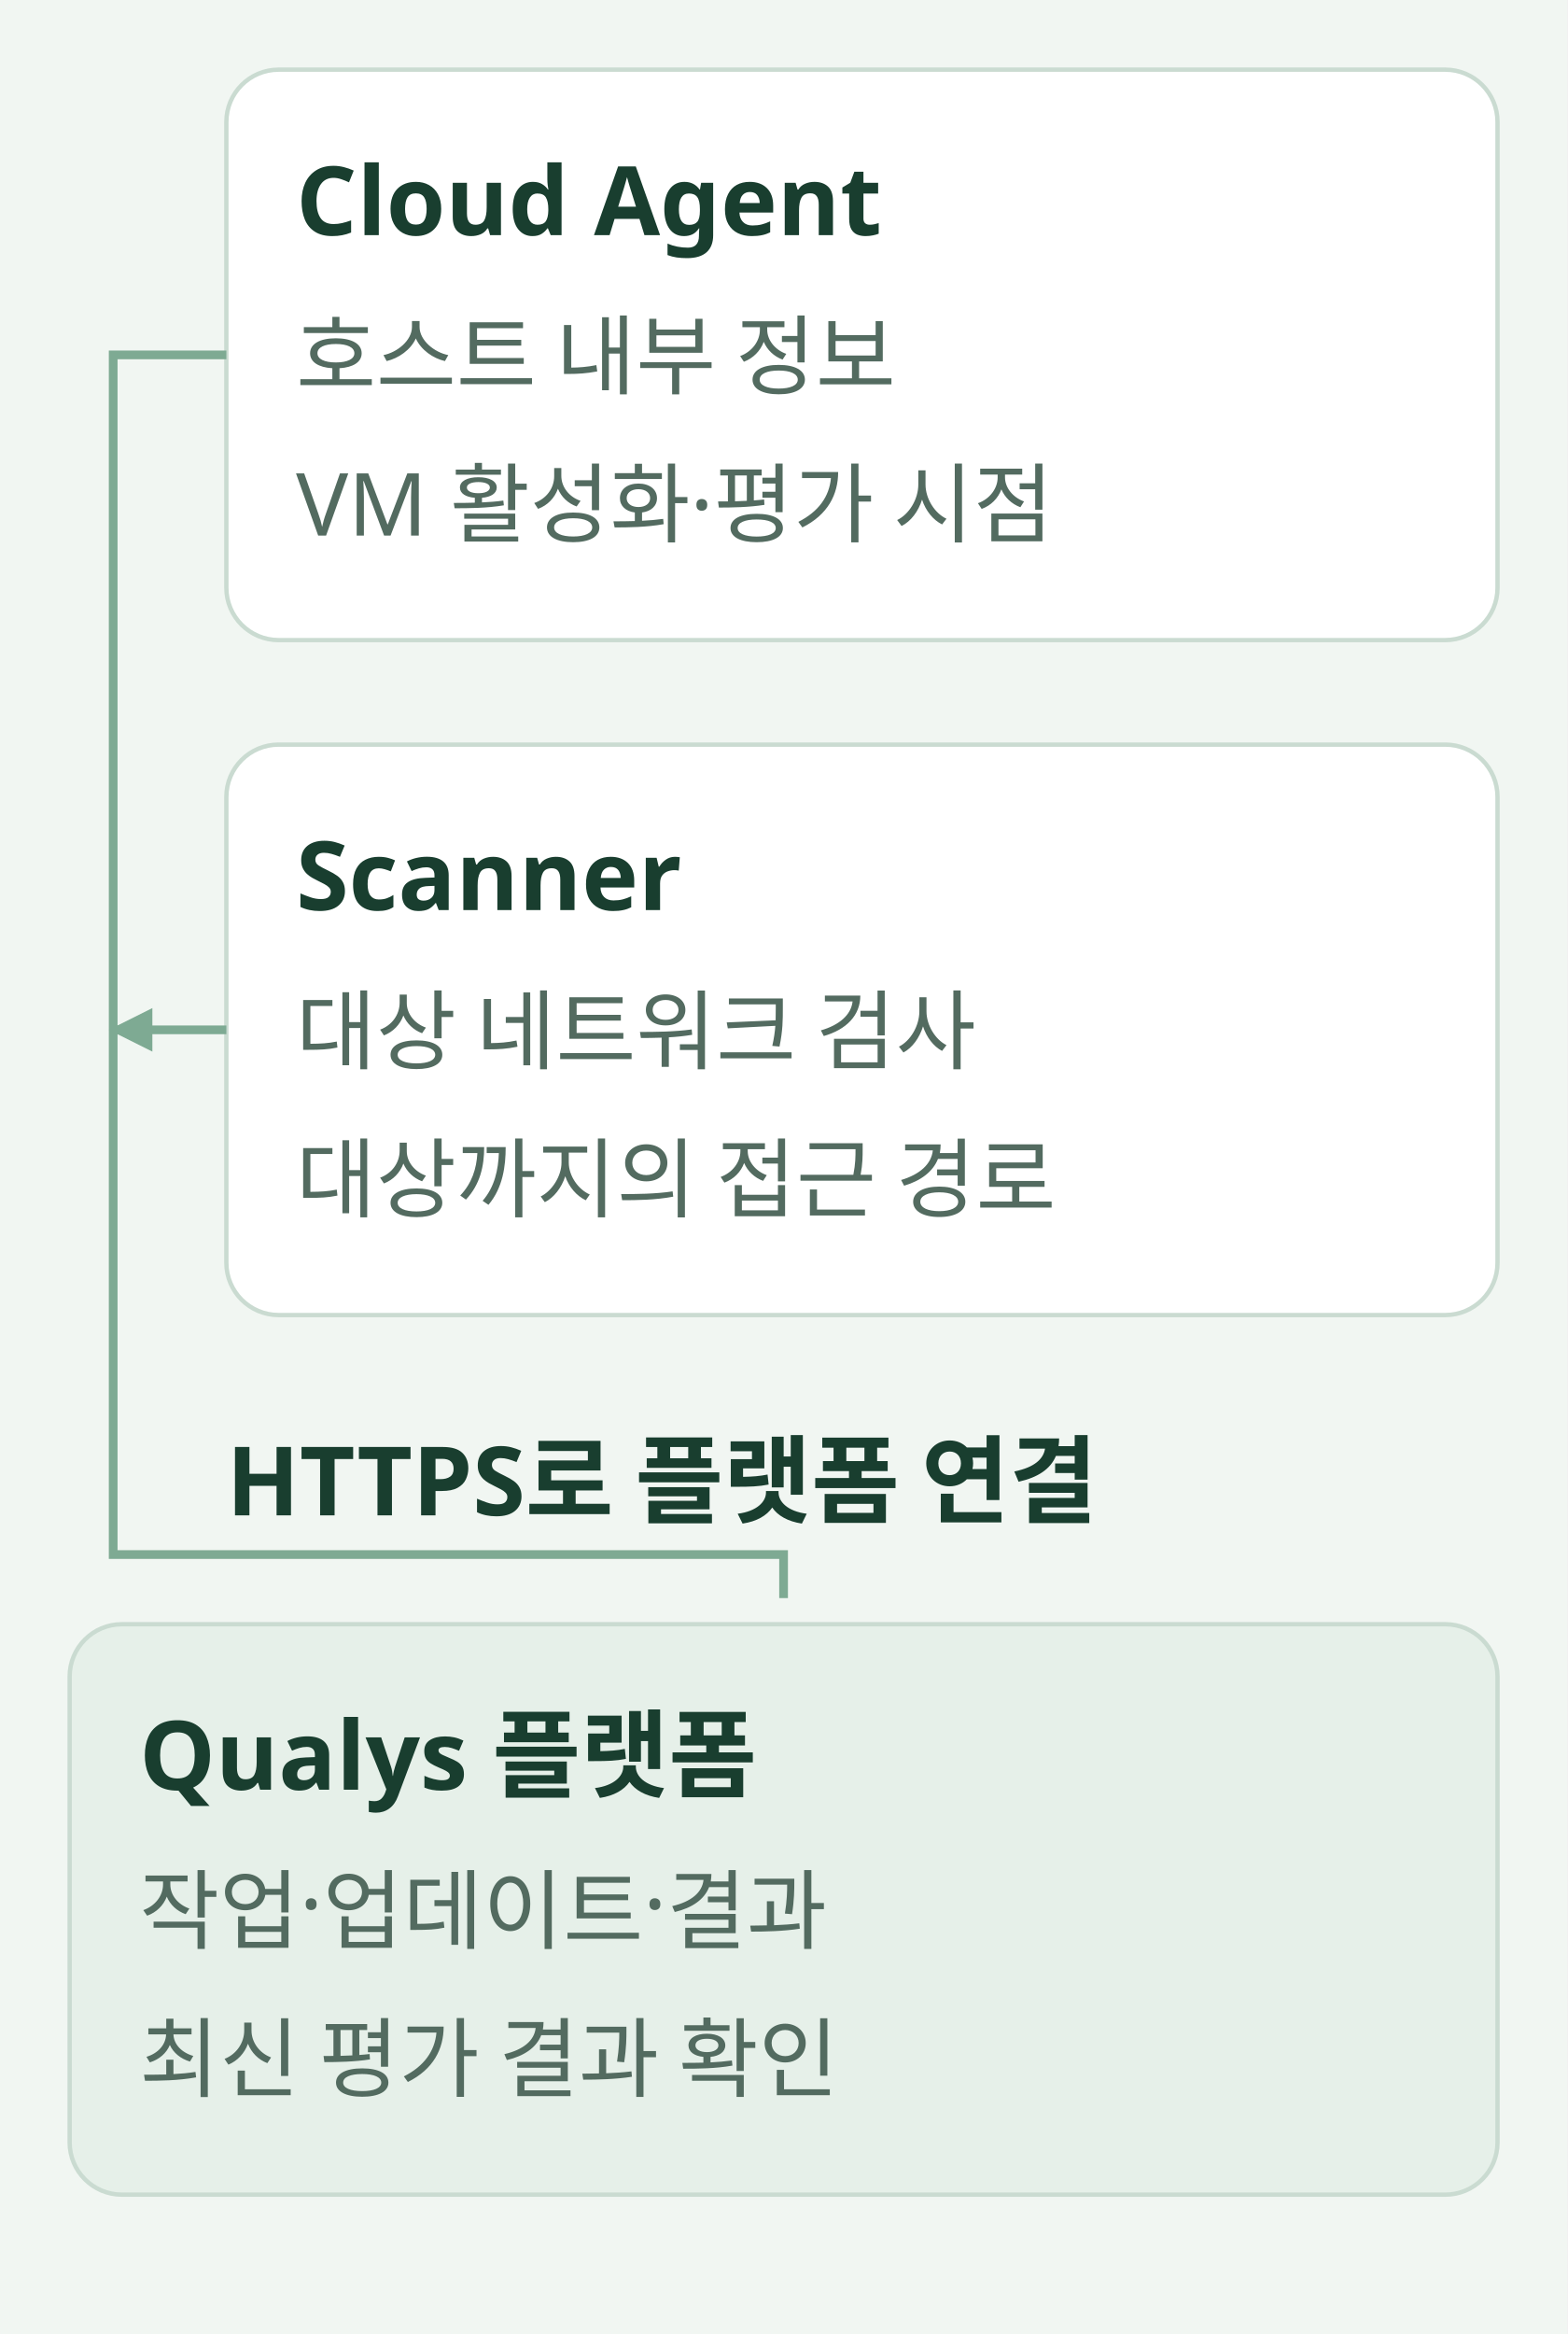
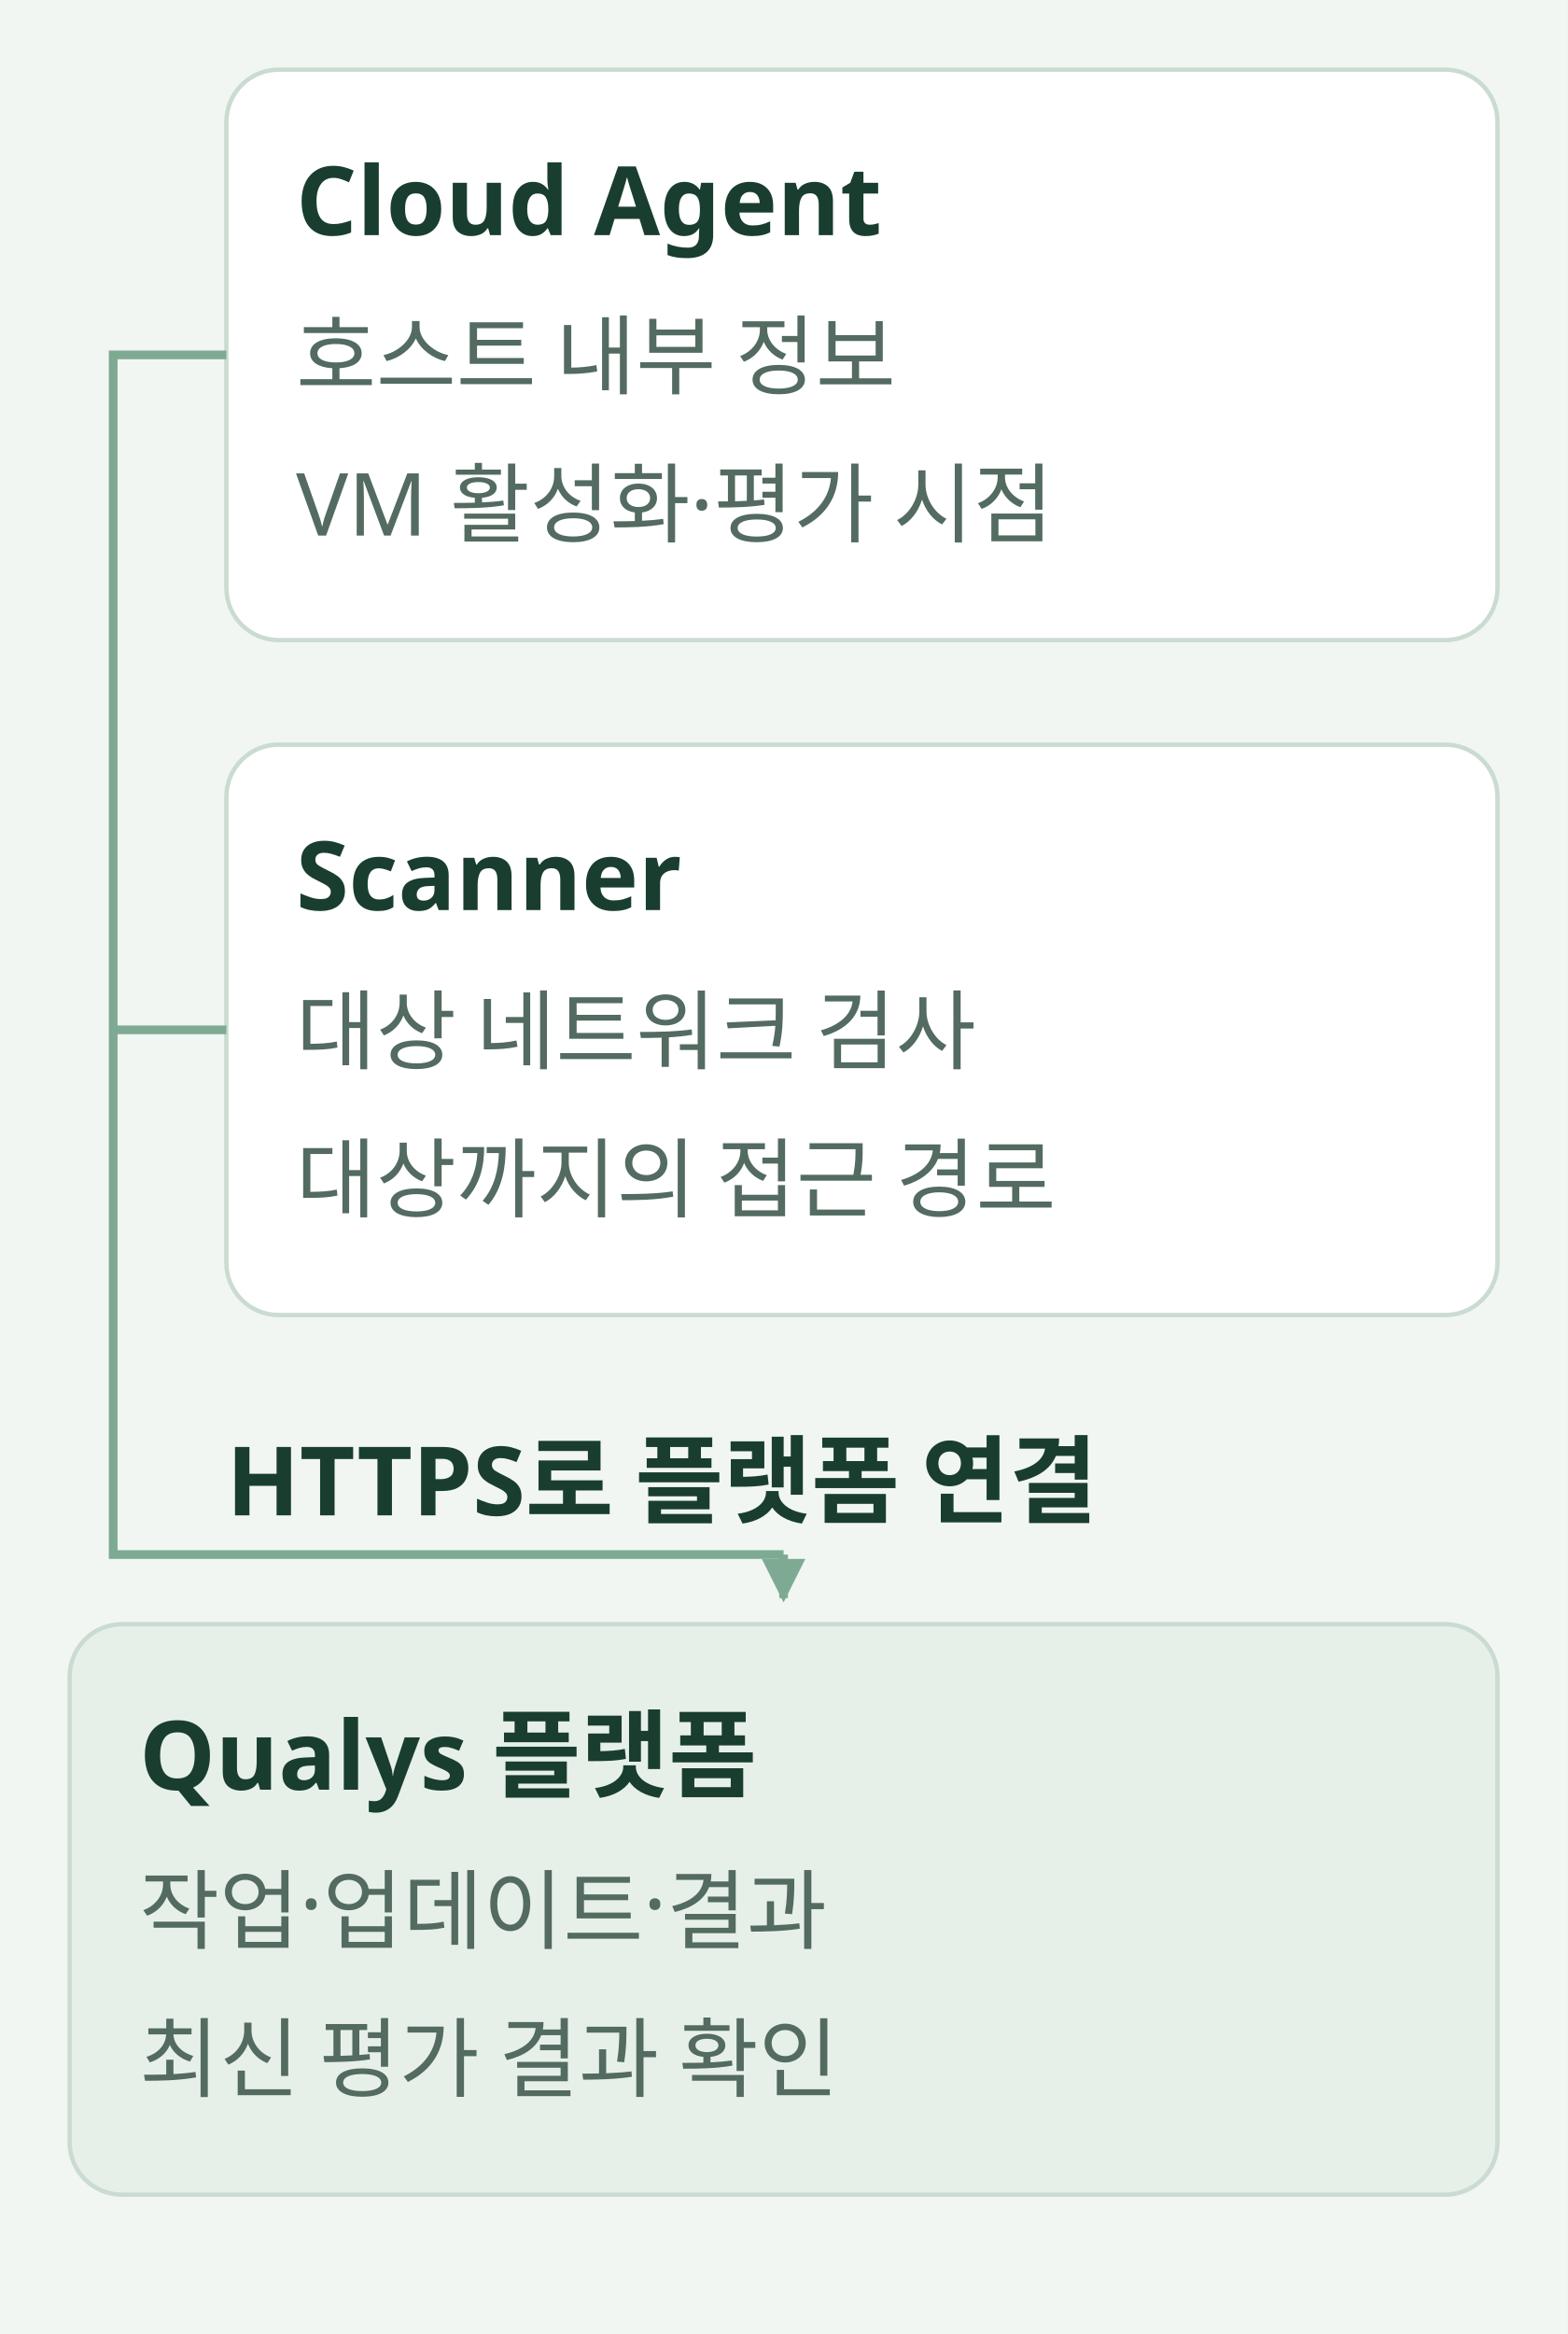
<svg xmlns="http://www.w3.org/2000/svg" width="360" height="536" viewBox="0 0 360 536" data-diagram-kind="topology" data-layout="mobile" role="img" aria-labelledby="title desc">
  <defs>
    <marker id="arrow" viewBox="0 0 10 10" refX="9" refY="5" markerWidth="5" markerHeight="5" orient="auto-start-reverse">
      <path d="M0 0L10 5L0 10Z" fill="#7eaa93" />
    </marker>
  </defs>
  <rect width="360" height="536" fill="#f1f6f2" />
  <g font-family="'Malgun Gothic','Noto Sans KR',sans-serif">
    <rect x="52" y="16" width="292" height="131" rx="12" fill="#fff" stroke="#cadbd1" />
    <text x="68" y="54" font-size="22" fill="#193e2f" font-weight="700" data-role="key">
      <tspan x="68" dy="0">Cloud Agent</tspan>
    </text>
    <text x="68" y="89" font-size="20" fill="#536b60" font-weight="400">
      <tspan x="68" dy="0">호스트 내부 정보</tspan>
    </text>
    <text x="68" y="123" font-size="20" fill="#536b60" font-weight="400">
      <tspan x="68" dy="0">VM 활성화·평가 시점</tspan>
    </text>
    <rect x="52" y="171" width="292" height="131" rx="12" fill="#fff" stroke="#cadbd1" />
    <text x="68" y="209" font-size="22" fill="#193e2f" font-weight="700" data-role="key">
      <tspan x="68" dy="0">Scanner</tspan>
    </text>
    <text x="68" y="244" font-size="20" fill="#536b60" font-weight="400">
      <tspan x="68" dy="0">대상 네트워크 검사</tspan>
    </text>
    <text x="68" y="278" font-size="20" fill="#536b60" font-weight="400">
      <tspan x="68" dy="0">대상까지의 접근 경로</tspan>
    </text>
    <text x="52" y="348" font-size="22" fill="#193e2f" font-weight="700" data-role="key">
      <tspan x="52" dy="0">HTTPS로 플랫폼 연결</tspan>
    </text>
-     <path d="M52 81.5H26V357H180V367 M52 236.5H26" fill="none" stroke="#7eaa93" stroke-width="2" marker-end="url(#arrow)" />
+     <path d="M52 81.5H26V357H180" fill="none" stroke="#7eaa93" stroke-width="2" />
+     <path d="M52 236.5H26" fill="none" stroke="#7eaa93" stroke-width="2" />
+     <path d="M180 357V367" fill="none" stroke="#7eaa93" stroke-width="2" marker-end="url(#arrow)" />
    <rect x="16" y="373" width="328" height="131" rx="12" fill="#e6f0e9" stroke="#cadbd1" />
    <text x="32" y="411" font-size="22" fill="#193e2f" font-weight="700" data-role="key">
      <tspan x="32" dy="0">Qualys 플랫폼</tspan>
    </text>
    <text x="32" y="446" font-size="20" fill="#536b60" font-weight="400">
      <tspan x="32" dy="0">작업·업데이트·결과</tspan>
    </text>
    <text x="32" y="480" font-size="20" fill="#536b60" font-weight="400">
      <tspan x="32" dy="0">최신 평가 결과 확인</tspan>
    </text>
  </g>
</svg>
